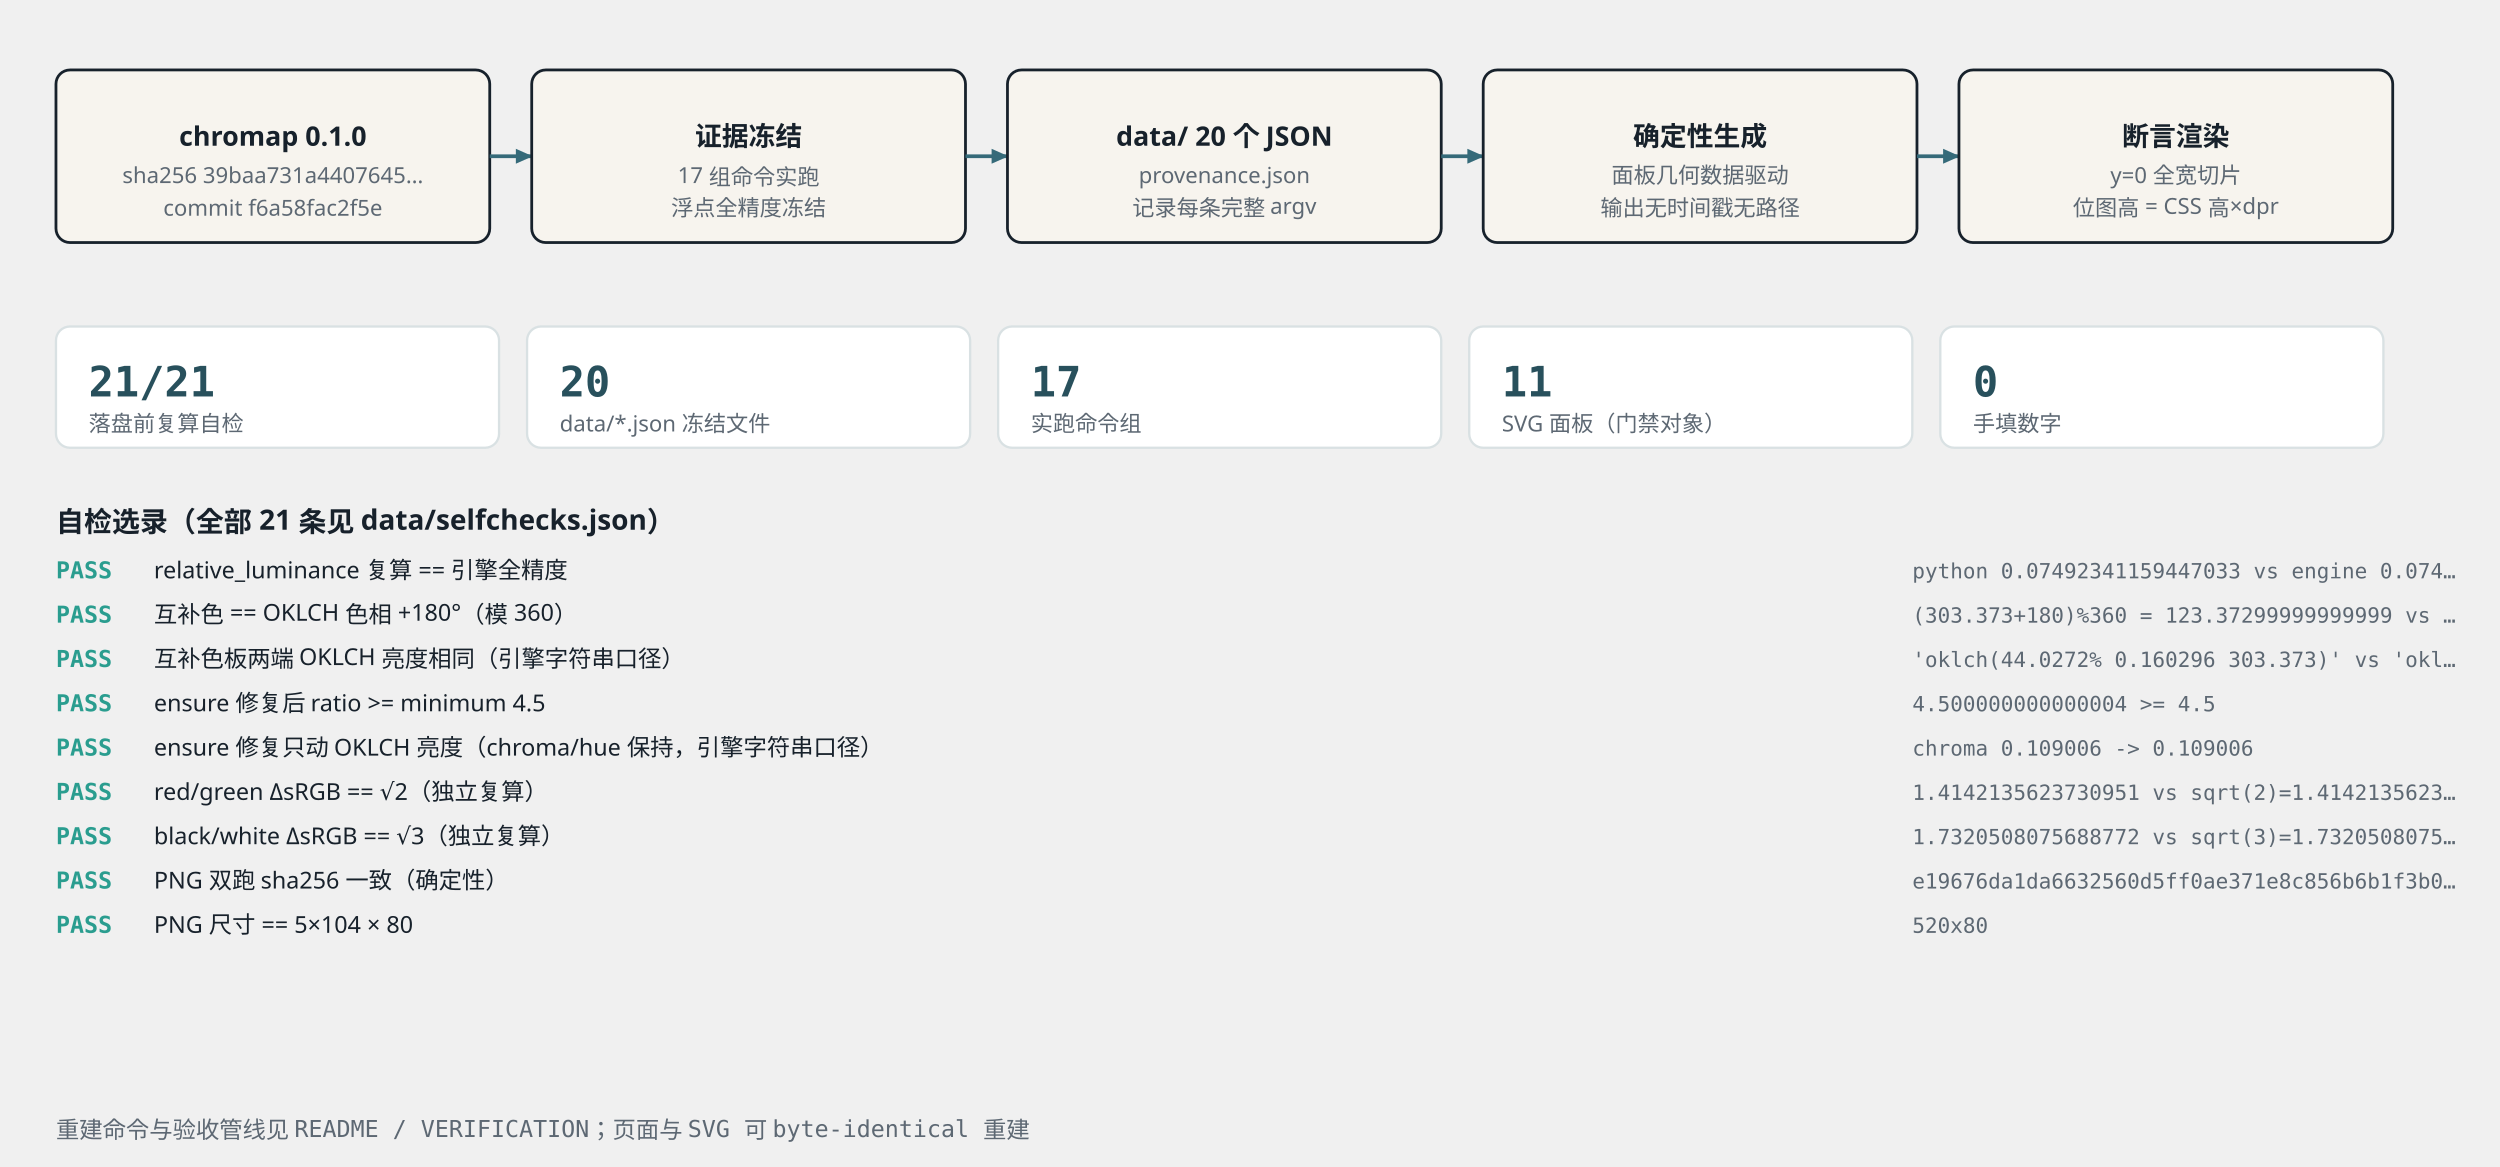
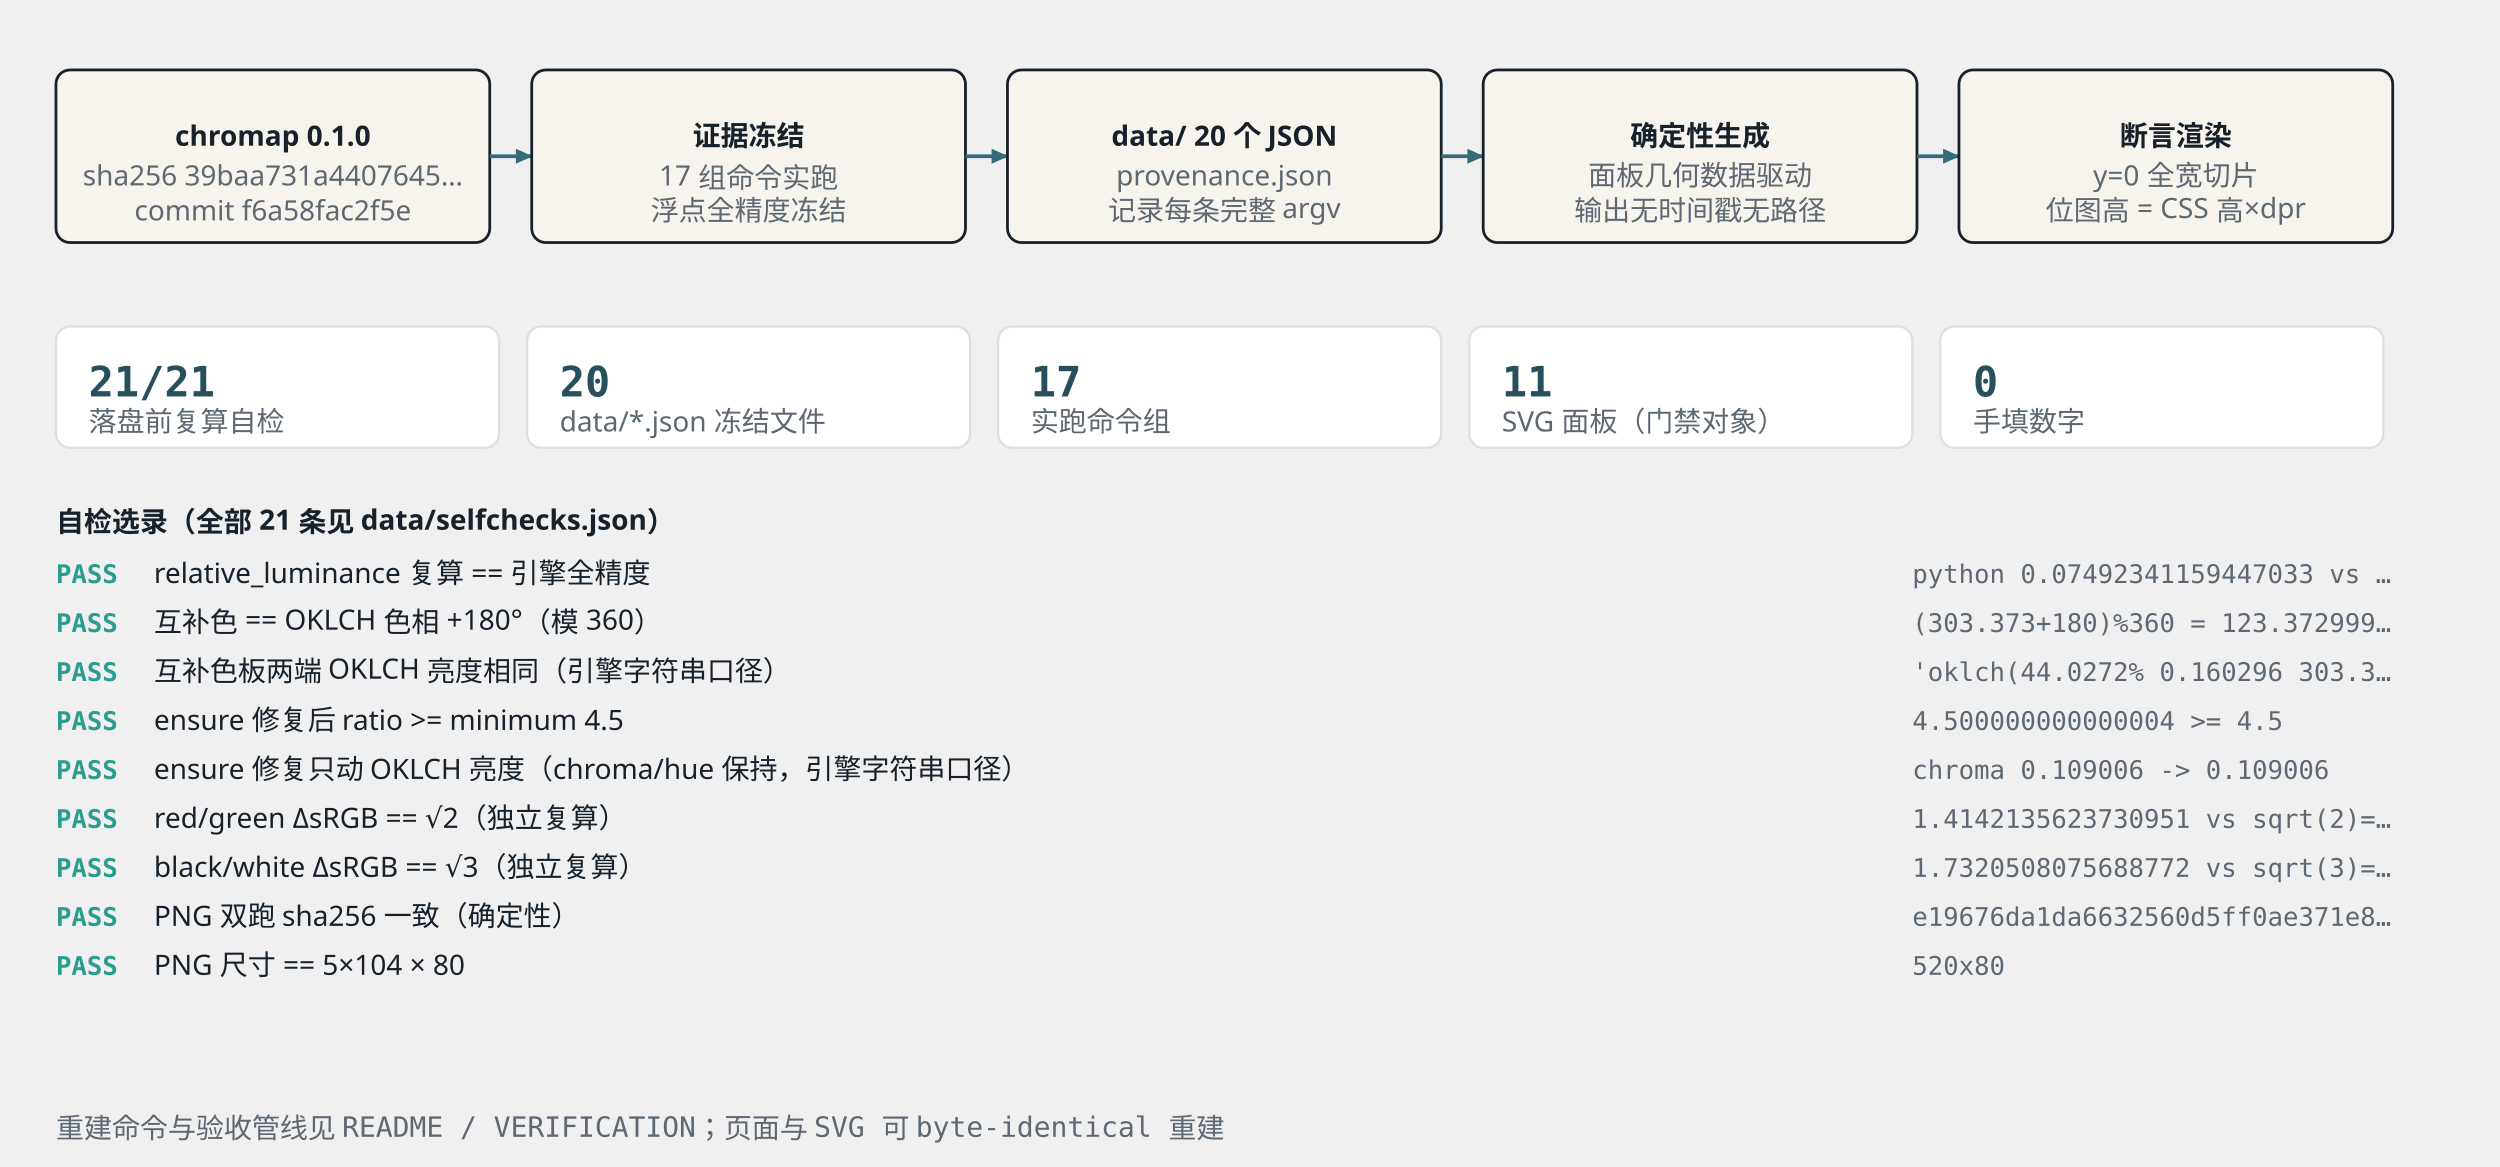
<svg xmlns="http://www.w3.org/2000/svg" id="p-evidence" viewBox="0 0 1072 500" width="1072" height="500" role="img">
  <defs>
    <marker id="p-evidence-arrow" viewBox="0 0 10 10" refX="8.5" refY="5" markerWidth="5" markerHeight="5" orient="auto-start-reverse">
      <path d="M 0,1 L 9,5 L 0,9 z" fill="#356A79" />
    </marker>
  </defs>
  <rect x="24" y="30" width="186" height="74" fill="#F7F4EE" rx="6" stroke="#17212B" stroke-width="1.2" />
-   <text x="117.0" y="62.5" font-size="11.5" fill="#17212B" font-family="'Source Han Sans SC','PingFang SC',sans-serif" font-weight="600" text-anchor="middle">chromap 0.1.0</text>
-   <text x="117.0" y="78.5" font-size="9.5" fill="#5D6873" font-family="'Source Han Sans SC','PingFang SC',sans-serif" font-weight="400" text-anchor="middle">sha256 39baa731a4407645…</text>
-   <text x="117.0" y="92.5" font-size="9.5" fill="#5D6873" font-family="'Source Han Sans SC','PingFang SC',sans-serif" font-weight="400" text-anchor="middle">commit f6a58fac2f5e</text>
+   <text x="117.0" y="62.5" font-size="12" fill="#17212B" font-family="'Source Han Sans SC','PingFang SC',sans-serif" font-weight="600" text-anchor="middle">chromap 0.1.0</text>
+   <text x="117.0" y="79.5" font-size="12" fill="#5D6873" font-family="'Source Han Sans SC','PingFang SC',sans-serif" font-weight="400" text-anchor="middle">sha256 39baa731a4407645…</text>
+   <text x="117.0" y="94.5" font-size="12" fill="#5D6873" font-family="'Source Han Sans SC','PingFang SC',sans-serif" font-weight="400" text-anchor="middle">commit f6a58fac2f5e</text>
  <path d="M 210,67.0 L 228,67.0" fill="none" stroke="#356A79" stroke-width="1.6" marker-end="url(#p-evidence-arrow)" />
  <rect x="228" y="30" width="186" height="74" fill="#F7F4EE" rx="6" stroke="#17212B" stroke-width="1.2" />
-   <text x="321.0" y="62.5" font-size="11.5" fill="#17212B" font-family="'Source Han Sans SC','PingFang SC',sans-serif" font-weight="600" text-anchor="middle">证据冻结</text>
-   <text x="321.0" y="78.5" font-size="9.5" fill="#5D6873" font-family="'Source Han Sans SC','PingFang SC',sans-serif" font-weight="400" text-anchor="middle">17 组命令实跑</text>
-   <text x="321.0" y="92.5" font-size="9.5" fill="#5D6873" font-family="'Source Han Sans SC','PingFang SC',sans-serif" font-weight="400" text-anchor="middle">浮点全精度冻结</text>
+   <text x="321.0" y="62.5" font-size="12" fill="#17212B" font-family="'Source Han Sans SC','PingFang SC',sans-serif" font-weight="600" text-anchor="middle">证据冻结</text>
+   <text x="321.0" y="79.5" font-size="12" fill="#5D6873" font-family="'Source Han Sans SC','PingFang SC',sans-serif" font-weight="400" text-anchor="middle">17 组命令实跑</text>
+   <text x="321.0" y="94.5" font-size="12" fill="#5D6873" font-family="'Source Han Sans SC','PingFang SC',sans-serif" font-weight="400" text-anchor="middle">浮点全精度冻结</text>
  <path d="M 414,67.0 L 432,67.0" fill="none" stroke="#356A79" stroke-width="1.6" marker-end="url(#p-evidence-arrow)" />
  <rect x="432" y="30" width="186" height="74" fill="#F7F4EE" rx="6" stroke="#17212B" stroke-width="1.2" />
-   <text x="525.0" y="62.5" font-size="11.5" fill="#17212B" font-family="'Source Han Sans SC','PingFang SC',sans-serif" font-weight="600" text-anchor="middle">data/ 20 个 JSON</text>
-   <text x="525.0" y="78.5" font-size="9.5" fill="#5D6873" font-family="'Source Han Sans SC','PingFang SC',sans-serif" font-weight="400" text-anchor="middle">provenance.json</text>
-   <text x="525.0" y="92.5" font-size="9.5" fill="#5D6873" font-family="'Source Han Sans SC','PingFang SC',sans-serif" font-weight="400" text-anchor="middle">记录每条完整 argv</text>
+   <text x="525.0" y="62.5" font-size="12" fill="#17212B" font-family="'Source Han Sans SC','PingFang SC',sans-serif" font-weight="600" text-anchor="middle">data/ 20 个 JSON</text>
+   <text x="525.0" y="79.5" font-size="12" fill="#5D6873" font-family="'Source Han Sans SC','PingFang SC',sans-serif" font-weight="400" text-anchor="middle">provenance.json</text>
+   <text x="525.0" y="94.5" font-size="12" fill="#5D6873" font-family="'Source Han Sans SC','PingFang SC',sans-serif" font-weight="400" text-anchor="middle">记录每条完整 argv</text>
  <path d="M 618,67.0 L 636,67.0" fill="none" stroke="#356A79" stroke-width="1.6" marker-end="url(#p-evidence-arrow)" />
  <rect x="636" y="30" width="186" height="74" fill="#F7F4EE" rx="6" stroke="#17212B" stroke-width="1.2" />
-   <text x="729.0" y="62.5" font-size="11.5" fill="#17212B" font-family="'Source Han Sans SC','PingFang SC',sans-serif" font-weight="600" text-anchor="middle">确定性生成</text>
-   <text x="729.0" y="78.5" font-size="9.5" fill="#5D6873" font-family="'Source Han Sans SC','PingFang SC',sans-serif" font-weight="400" text-anchor="middle">面板几何数据驱动</text>
-   <text x="729.0" y="92.5" font-size="9.5" fill="#5D6873" font-family="'Source Han Sans SC','PingFang SC',sans-serif" font-weight="400" text-anchor="middle">输出无时间戳无路径</text>
+   <text x="729.0" y="62.5" font-size="12" fill="#17212B" font-family="'Source Han Sans SC','PingFang SC',sans-serif" font-weight="600" text-anchor="middle">确定性生成</text>
+   <text x="729.0" y="79.5" font-size="12" fill="#5D6873" font-family="'Source Han Sans SC','PingFang SC',sans-serif" font-weight="400" text-anchor="middle">面板几何数据驱动</text>
+   <text x="729.0" y="94.5" font-size="12" fill="#5D6873" font-family="'Source Han Sans SC','PingFang SC',sans-serif" font-weight="400" text-anchor="middle">输出无时间戳无路径</text>
  <path d="M 822,67.0 L 840,67.0" fill="none" stroke="#356A79" stroke-width="1.6" marker-end="url(#p-evidence-arrow)" />
  <rect x="840" y="30" width="186" height="74" fill="#F7F4EE" rx="6" stroke="#17212B" stroke-width="1.2" />
-   <text x="933.0" y="62.5" font-size="11.5" fill="#17212B" font-family="'Source Han Sans SC','PingFang SC',sans-serif" font-weight="600" text-anchor="middle">断言渲染</text>
-   <text x="933.0" y="78.5" font-size="9.5" fill="#5D6873" font-family="'Source Han Sans SC','PingFang SC',sans-serif" font-weight="400" text-anchor="middle">y=0 全宽切片</text>
-   <text x="933.0" y="92.5" font-size="9.5" fill="#5D6873" font-family="'Source Han Sans SC','PingFang SC',sans-serif" font-weight="400" text-anchor="middle">位图高 = CSS 高×dpr</text>
+   <text x="933.0" y="62.5" font-size="12" fill="#17212B" font-family="'Source Han Sans SC','PingFang SC',sans-serif" font-weight="600" text-anchor="middle">断言渲染</text>
+   <text x="933.0" y="79.5" font-size="12" fill="#5D6873" font-family="'Source Han Sans SC','PingFang SC',sans-serif" font-weight="400" text-anchor="middle">y=0 全宽切片</text>
+   <text x="933.0" y="94.5" font-size="12" fill="#5D6873" font-family="'Source Han Sans SC','PingFang SC',sans-serif" font-weight="400" text-anchor="middle">位图高 = CSS 高×dpr</text>
  <rect x="24" y="140" width="190" height="52" fill="#FFFFFF" rx="6" stroke="#D9E1E3" stroke-width="1" />
  <text x="38" y="170" font-size="18" fill="#28505C" font-family="'0xProto Nerd Font','SF Mono',Menlo,monospace" font-weight="600" text-anchor="start">21/21</text>
-   <text x="38" y="185" font-size="9.5" fill="#5D6873" font-family="'Source Han Sans SC','PingFang SC',sans-serif" font-weight="400" text-anchor="start">落盘前复算自检</text>
+   <text x="38" y="185" font-size="12" fill="#5D6873" font-family="'Source Han Sans SC','PingFang SC',sans-serif" font-weight="400" text-anchor="start">落盘前复算自检</text>
  <rect x="226" y="140" width="190" height="52" fill="#FFFFFF" rx="6" stroke="#D9E1E3" stroke-width="1" />
  <text x="240" y="170" font-size="18" fill="#28505C" font-family="'0xProto Nerd Font','SF Mono',Menlo,monospace" font-weight="600" text-anchor="start">20</text>
-   <text x="240" y="185" font-size="9.5" fill="#5D6873" font-family="'Source Han Sans SC','PingFang SC',sans-serif" font-weight="400" text-anchor="start">data/*.json 冻结文件</text>
+   <text x="240" y="185" font-size="12" fill="#5D6873" font-family="'Source Han Sans SC','PingFang SC',sans-serif" font-weight="400" text-anchor="start">data/*.json 冻结文件</text>
  <rect x="428" y="140" width="190" height="52" fill="#FFFFFF" rx="6" stroke="#D9E1E3" stroke-width="1" />
  <text x="442" y="170" font-size="18" fill="#28505C" font-family="'0xProto Nerd Font','SF Mono',Menlo,monospace" font-weight="600" text-anchor="start">17</text>
-   <text x="442" y="185" font-size="9.5" fill="#5D6873" font-family="'Source Han Sans SC','PingFang SC',sans-serif" font-weight="400" text-anchor="start">实跑命令组</text>
+   <text x="442" y="185" font-size="12" fill="#5D6873" font-family="'Source Han Sans SC','PingFang SC',sans-serif" font-weight="400" text-anchor="start">实跑命令组</text>
  <rect x="630" y="140" width="190" height="52" fill="#FFFFFF" rx="6" stroke="#D9E1E3" stroke-width="1" />
  <text x="644" y="170" font-size="18" fill="#28505C" font-family="'0xProto Nerd Font','SF Mono',Menlo,monospace" font-weight="600" text-anchor="start">11</text>
-   <text x="644" y="185" font-size="9.5" fill="#5D6873" font-family="'Source Han Sans SC','PingFang SC',sans-serif" font-weight="400" text-anchor="start">SVG 面板（门禁对象）</text>
+   <text x="644" y="185" font-size="12" fill="#5D6873" font-family="'Source Han Sans SC','PingFang SC',sans-serif" font-weight="400" text-anchor="start">SVG 面板（门禁对象）</text>
  <rect x="832" y="140" width="190" height="52" fill="#FFFFFF" rx="6" stroke="#D9E1E3" stroke-width="1" />
  <text x="846" y="170" font-size="18" fill="#28505C" font-family="'0xProto Nerd Font','SF Mono',Menlo,monospace" font-weight="600" text-anchor="start">0</text>
-   <text x="846" y="185" font-size="9.5" fill="#5D6873" font-family="'Source Han Sans SC','PingFang SC',sans-serif" font-weight="400" text-anchor="start">手填数字</text>
+   <text x="846" y="185" font-size="12" fill="#5D6873" font-family="'Source Han Sans SC','PingFang SC',sans-serif" font-weight="400" text-anchor="start">手填数字</text>
  <text x="24" y="228" font-size="12" fill="#17212B" font-family="'Source Han Sans SC','PingFang SC',sans-serif" font-weight="600" text-anchor="start">自检选录（全部 21 条见 data/selfchecks.json）</text>
-   <text x="24" y="248" font-size="10" fill="#2A9D8F" font-family="'0xProto Nerd Font','SF Mono',Menlo,monospace" font-weight="600" text-anchor="start">PASS</text>
-   <text x="66" y="248" font-size="10" fill="#17212B" font-family="'Source Han Sans SC','PingFang SC',sans-serif" font-weight="400" text-anchor="start">relative_luminance 复算 == 引擎全精度</text>
-   <text x="820" y="248" font-size="9" fill="#5D6873" font-family="'0xProto Nerd Font','SF Mono',Menlo,monospace" font-weight="400" text-anchor="start">python 0.07492341159447033 vs engine 0.074…</text>
-   <text x="24" y="267" font-size="10" fill="#2A9D8F" font-family="'0xProto Nerd Font','SF Mono',Menlo,monospace" font-weight="600" text-anchor="start">PASS</text>
-   <text x="66" y="267" font-size="10" fill="#17212B" font-family="'Source Han Sans SC','PingFang SC',sans-serif" font-weight="400" text-anchor="start">互补色 == OKLCH 色相 +180°（模 360）</text>
-   <text x="820" y="267" font-size="9" fill="#5D6873" font-family="'0xProto Nerd Font','SF Mono',Menlo,monospace" font-weight="400" text-anchor="start">(303.373+180)%360 = 123.37299999999999 vs …</text>
-   <text x="24" y="286" font-size="10" fill="#2A9D8F" font-family="'0xProto Nerd Font','SF Mono',Menlo,monospace" font-weight="600" text-anchor="start">PASS</text>
-   <text x="66" y="286" font-size="10" fill="#17212B" font-family="'Source Han Sans SC','PingFang SC',sans-serif" font-weight="400" text-anchor="start">互补色板两端 OKLCH 亮度相同（引擎字符串口径）</text>
-   <text x="820" y="286" font-size="9" fill="#5D6873" font-family="'0xProto Nerd Font','SF Mono',Menlo,monospace" font-weight="400" text-anchor="start">'oklch(44.0272% 0.160296 303.373)' vs 'okl…</text>
-   <text x="24" y="305" font-size="10" fill="#2A9D8F" font-family="'0xProto Nerd Font','SF Mono',Menlo,monospace" font-weight="600" text-anchor="start">PASS</text>
-   <text x="66" y="305" font-size="10" fill="#17212B" font-family="'Source Han Sans SC','PingFang SC',sans-serif" font-weight="400" text-anchor="start">ensure 修复后 ratio &gt;= minimum 4.5</text>
-   <text x="820" y="305" font-size="9" fill="#5D6873" font-family="'0xProto Nerd Font','SF Mono',Menlo,monospace" font-weight="400" text-anchor="start">4.500000000000004 &gt;= 4.5</text>
-   <text x="24" y="324" font-size="10" fill="#2A9D8F" font-family="'0xProto Nerd Font','SF Mono',Menlo,monospace" font-weight="600" text-anchor="start">PASS</text>
-   <text x="66" y="324" font-size="10" fill="#17212B" font-family="'Source Han Sans SC','PingFang SC',sans-serif" font-weight="400" text-anchor="start">ensure 修复只动 OKLCH 亮度（chroma/hue 保持，引擎字符串口径）</text>
-   <text x="820" y="324" font-size="9" fill="#5D6873" font-family="'0xProto Nerd Font','SF Mono',Menlo,monospace" font-weight="400" text-anchor="start">chroma 0.109006 -&gt; 0.109006</text>
-   <text x="24" y="343" font-size="10" fill="#2A9D8F" font-family="'0xProto Nerd Font','SF Mono',Menlo,monospace" font-weight="600" text-anchor="start">PASS</text>
-   <text x="66" y="343" font-size="10" fill="#17212B" font-family="'Source Han Sans SC','PingFang SC',sans-serif" font-weight="400" text-anchor="start">red/green ΔsRGB == √2（独立复算）</text>
-   <text x="820" y="343" font-size="9" fill="#5D6873" font-family="'0xProto Nerd Font','SF Mono',Menlo,monospace" font-weight="400" text-anchor="start">1.4142135623730951 vs sqrt(2)=1.4142135623…</text>
-   <text x="24" y="362" font-size="10" fill="#2A9D8F" font-family="'0xProto Nerd Font','SF Mono',Menlo,monospace" font-weight="600" text-anchor="start">PASS</text>
-   <text x="66" y="362" font-size="10" fill="#17212B" font-family="'Source Han Sans SC','PingFang SC',sans-serif" font-weight="400" text-anchor="start">black/white ΔsRGB == √3（独立复算）</text>
-   <text x="820" y="362" font-size="9" fill="#5D6873" font-family="'0xProto Nerd Font','SF Mono',Menlo,monospace" font-weight="400" text-anchor="start">1.7320508075688772 vs sqrt(3)=1.7320508075…</text>
-   <text x="24" y="381" font-size="10" fill="#2A9D8F" font-family="'0xProto Nerd Font','SF Mono',Menlo,monospace" font-weight="600" text-anchor="start">PASS</text>
-   <text x="66" y="381" font-size="10" fill="#17212B" font-family="'Source Han Sans SC','PingFang SC',sans-serif" font-weight="400" text-anchor="start">PNG 双跑 sha256 一致（确定性）</text>
-   <text x="820" y="381" font-size="9" fill="#5D6873" font-family="'0xProto Nerd Font','SF Mono',Menlo,monospace" font-weight="400" text-anchor="start">e19676da1da6632560d5ff0ae371e8c856b6b1f3b0…</text>
-   <text x="24" y="400" font-size="10" fill="#2A9D8F" font-family="'0xProto Nerd Font','SF Mono',Menlo,monospace" font-weight="600" text-anchor="start">PASS</text>
-   <text x="66" y="400" font-size="10" fill="#17212B" font-family="'Source Han Sans SC','PingFang SC',sans-serif" font-weight="400" text-anchor="start">PNG 尺寸 == 5×104 × 80</text>
-   <text x="820" y="400" font-size="9" fill="#5D6873" font-family="'0xProto Nerd Font','SF Mono',Menlo,monospace" font-weight="400" text-anchor="start">520x80</text>
-   <text x="24" y="488" font-size="10" fill="#5D6873" font-family="'0xProto Nerd Font','SF Mono',Menlo,monospace" font-weight="400" text-anchor="start">重建命令与验收管线见 README / VERIFICATION；页面与 SVG 可 byte-identical 重建</text>
+   <text x="24" y="250" font-size="11" fill="#2A9D8F" font-family="'0xProto Nerd Font','SF Mono',Menlo,monospace" font-weight="600" text-anchor="start">PASS</text>
+   <text x="66" y="250" font-size="12" fill="#17212B" font-family="'Source Han Sans SC','PingFang SC',sans-serif" font-weight="400" text-anchor="start">relative_luminance 复算 == 引擎全精度</text>
+   <text x="820" y="250" font-size="11" fill="#5D6873" font-family="'0xProto Nerd Font','SF Mono',Menlo,monospace" font-weight="400" text-anchor="start">python 0.07492341159447033 vs …</text>
+   <text x="24" y="271" font-size="11" fill="#2A9D8F" font-family="'0xProto Nerd Font','SF Mono',Menlo,monospace" font-weight="600" text-anchor="start">PASS</text>
+   <text x="66" y="271" font-size="12" fill="#17212B" font-family="'Source Han Sans SC','PingFang SC',sans-serif" font-weight="400" text-anchor="start">互补色 == OKLCH 色相 +180°（模 360）</text>
+   <text x="820" y="271" font-size="11" fill="#5D6873" font-family="'0xProto Nerd Font','SF Mono',Menlo,monospace" font-weight="400" text-anchor="start">(303.373+180)%360 = 123.372999…</text>
+   <text x="24" y="292" font-size="11" fill="#2A9D8F" font-family="'0xProto Nerd Font','SF Mono',Menlo,monospace" font-weight="600" text-anchor="start">PASS</text>
+   <text x="66" y="292" font-size="12" fill="#17212B" font-family="'Source Han Sans SC','PingFang SC',sans-serif" font-weight="400" text-anchor="start">互补色板两端 OKLCH 亮度相同（引擎字符串口径）</text>
+   <text x="820" y="292" font-size="11" fill="#5D6873" font-family="'0xProto Nerd Font','SF Mono',Menlo,monospace" font-weight="400" text-anchor="start">'oklch(44.0272% 0.160296 303.3…</text>
+   <text x="24" y="313" font-size="11" fill="#2A9D8F" font-family="'0xProto Nerd Font','SF Mono',Menlo,monospace" font-weight="600" text-anchor="start">PASS</text>
+   <text x="66" y="313" font-size="12" fill="#17212B" font-family="'Source Han Sans SC','PingFang SC',sans-serif" font-weight="400" text-anchor="start">ensure 修复后 ratio &gt;= minimum 4.5</text>
+   <text x="820" y="313" font-size="11" fill="#5D6873" font-family="'0xProto Nerd Font','SF Mono',Menlo,monospace" font-weight="400" text-anchor="start">4.500000000000004 &gt;= 4.5</text>
+   <text x="24" y="334" font-size="11" fill="#2A9D8F" font-family="'0xProto Nerd Font','SF Mono',Menlo,monospace" font-weight="600" text-anchor="start">PASS</text>
+   <text x="66" y="334" font-size="12" fill="#17212B" font-family="'Source Han Sans SC','PingFang SC',sans-serif" font-weight="400" text-anchor="start">ensure 修复只动 OKLCH 亮度（chroma/hue 保持，引擎字符串口径）</text>
+   <text x="820" y="334" font-size="11" fill="#5D6873" font-family="'0xProto Nerd Font','SF Mono',Menlo,monospace" font-weight="400" text-anchor="start">chroma 0.109006 -&gt; 0.109006</text>
+   <text x="24" y="355" font-size="11" fill="#2A9D8F" font-family="'0xProto Nerd Font','SF Mono',Menlo,monospace" font-weight="600" text-anchor="start">PASS</text>
+   <text x="66" y="355" font-size="12" fill="#17212B" font-family="'Source Han Sans SC','PingFang SC',sans-serif" font-weight="400" text-anchor="start">red/green ΔsRGB == √2（独立复算）</text>
+   <text x="820" y="355" font-size="11" fill="#5D6873" font-family="'0xProto Nerd Font','SF Mono',Menlo,monospace" font-weight="400" text-anchor="start">1.4142135623730951 vs sqrt(2)=…</text>
+   <text x="24" y="376" font-size="11" fill="#2A9D8F" font-family="'0xProto Nerd Font','SF Mono',Menlo,monospace" font-weight="600" text-anchor="start">PASS</text>
+   <text x="66" y="376" font-size="12" fill="#17212B" font-family="'Source Han Sans SC','PingFang SC',sans-serif" font-weight="400" text-anchor="start">black/white ΔsRGB == √3（独立复算）</text>
+   <text x="820" y="376" font-size="11" fill="#5D6873" font-family="'0xProto Nerd Font','SF Mono',Menlo,monospace" font-weight="400" text-anchor="start">1.7320508075688772 vs sqrt(3)=…</text>
+   <text x="24" y="397" font-size="11" fill="#2A9D8F" font-family="'0xProto Nerd Font','SF Mono',Menlo,monospace" font-weight="600" text-anchor="start">PASS</text>
+   <text x="66" y="397" font-size="12" fill="#17212B" font-family="'Source Han Sans SC','PingFang SC',sans-serif" font-weight="400" text-anchor="start">PNG 双跑 sha256 一致（确定性）</text>
+   <text x="820" y="397" font-size="11" fill="#5D6873" font-family="'0xProto Nerd Font','SF Mono',Menlo,monospace" font-weight="400" text-anchor="start">e19676da1da6632560d5ff0ae371e8…</text>
+   <text x="24" y="418" font-size="11" fill="#2A9D8F" font-family="'0xProto Nerd Font','SF Mono',Menlo,monospace" font-weight="600" text-anchor="start">PASS</text>
+   <text x="66" y="418" font-size="12" fill="#17212B" font-family="'Source Han Sans SC','PingFang SC',sans-serif" font-weight="400" text-anchor="start">PNG 尺寸 == 5×104 × 80</text>
+   <text x="820" y="418" font-size="11" fill="#5D6873" font-family="'0xProto Nerd Font','SF Mono',Menlo,monospace" font-weight="400" text-anchor="start">520x80</text>
+   <text x="24" y="488" font-size="12" fill="#5D6873" font-family="'0xProto Nerd Font','SF Mono',Menlo,monospace" font-weight="400" text-anchor="start">重建命令与验收管线见 README / VERIFICATION；页面与 SVG 可 byte-identical 重建</text>
</svg>
